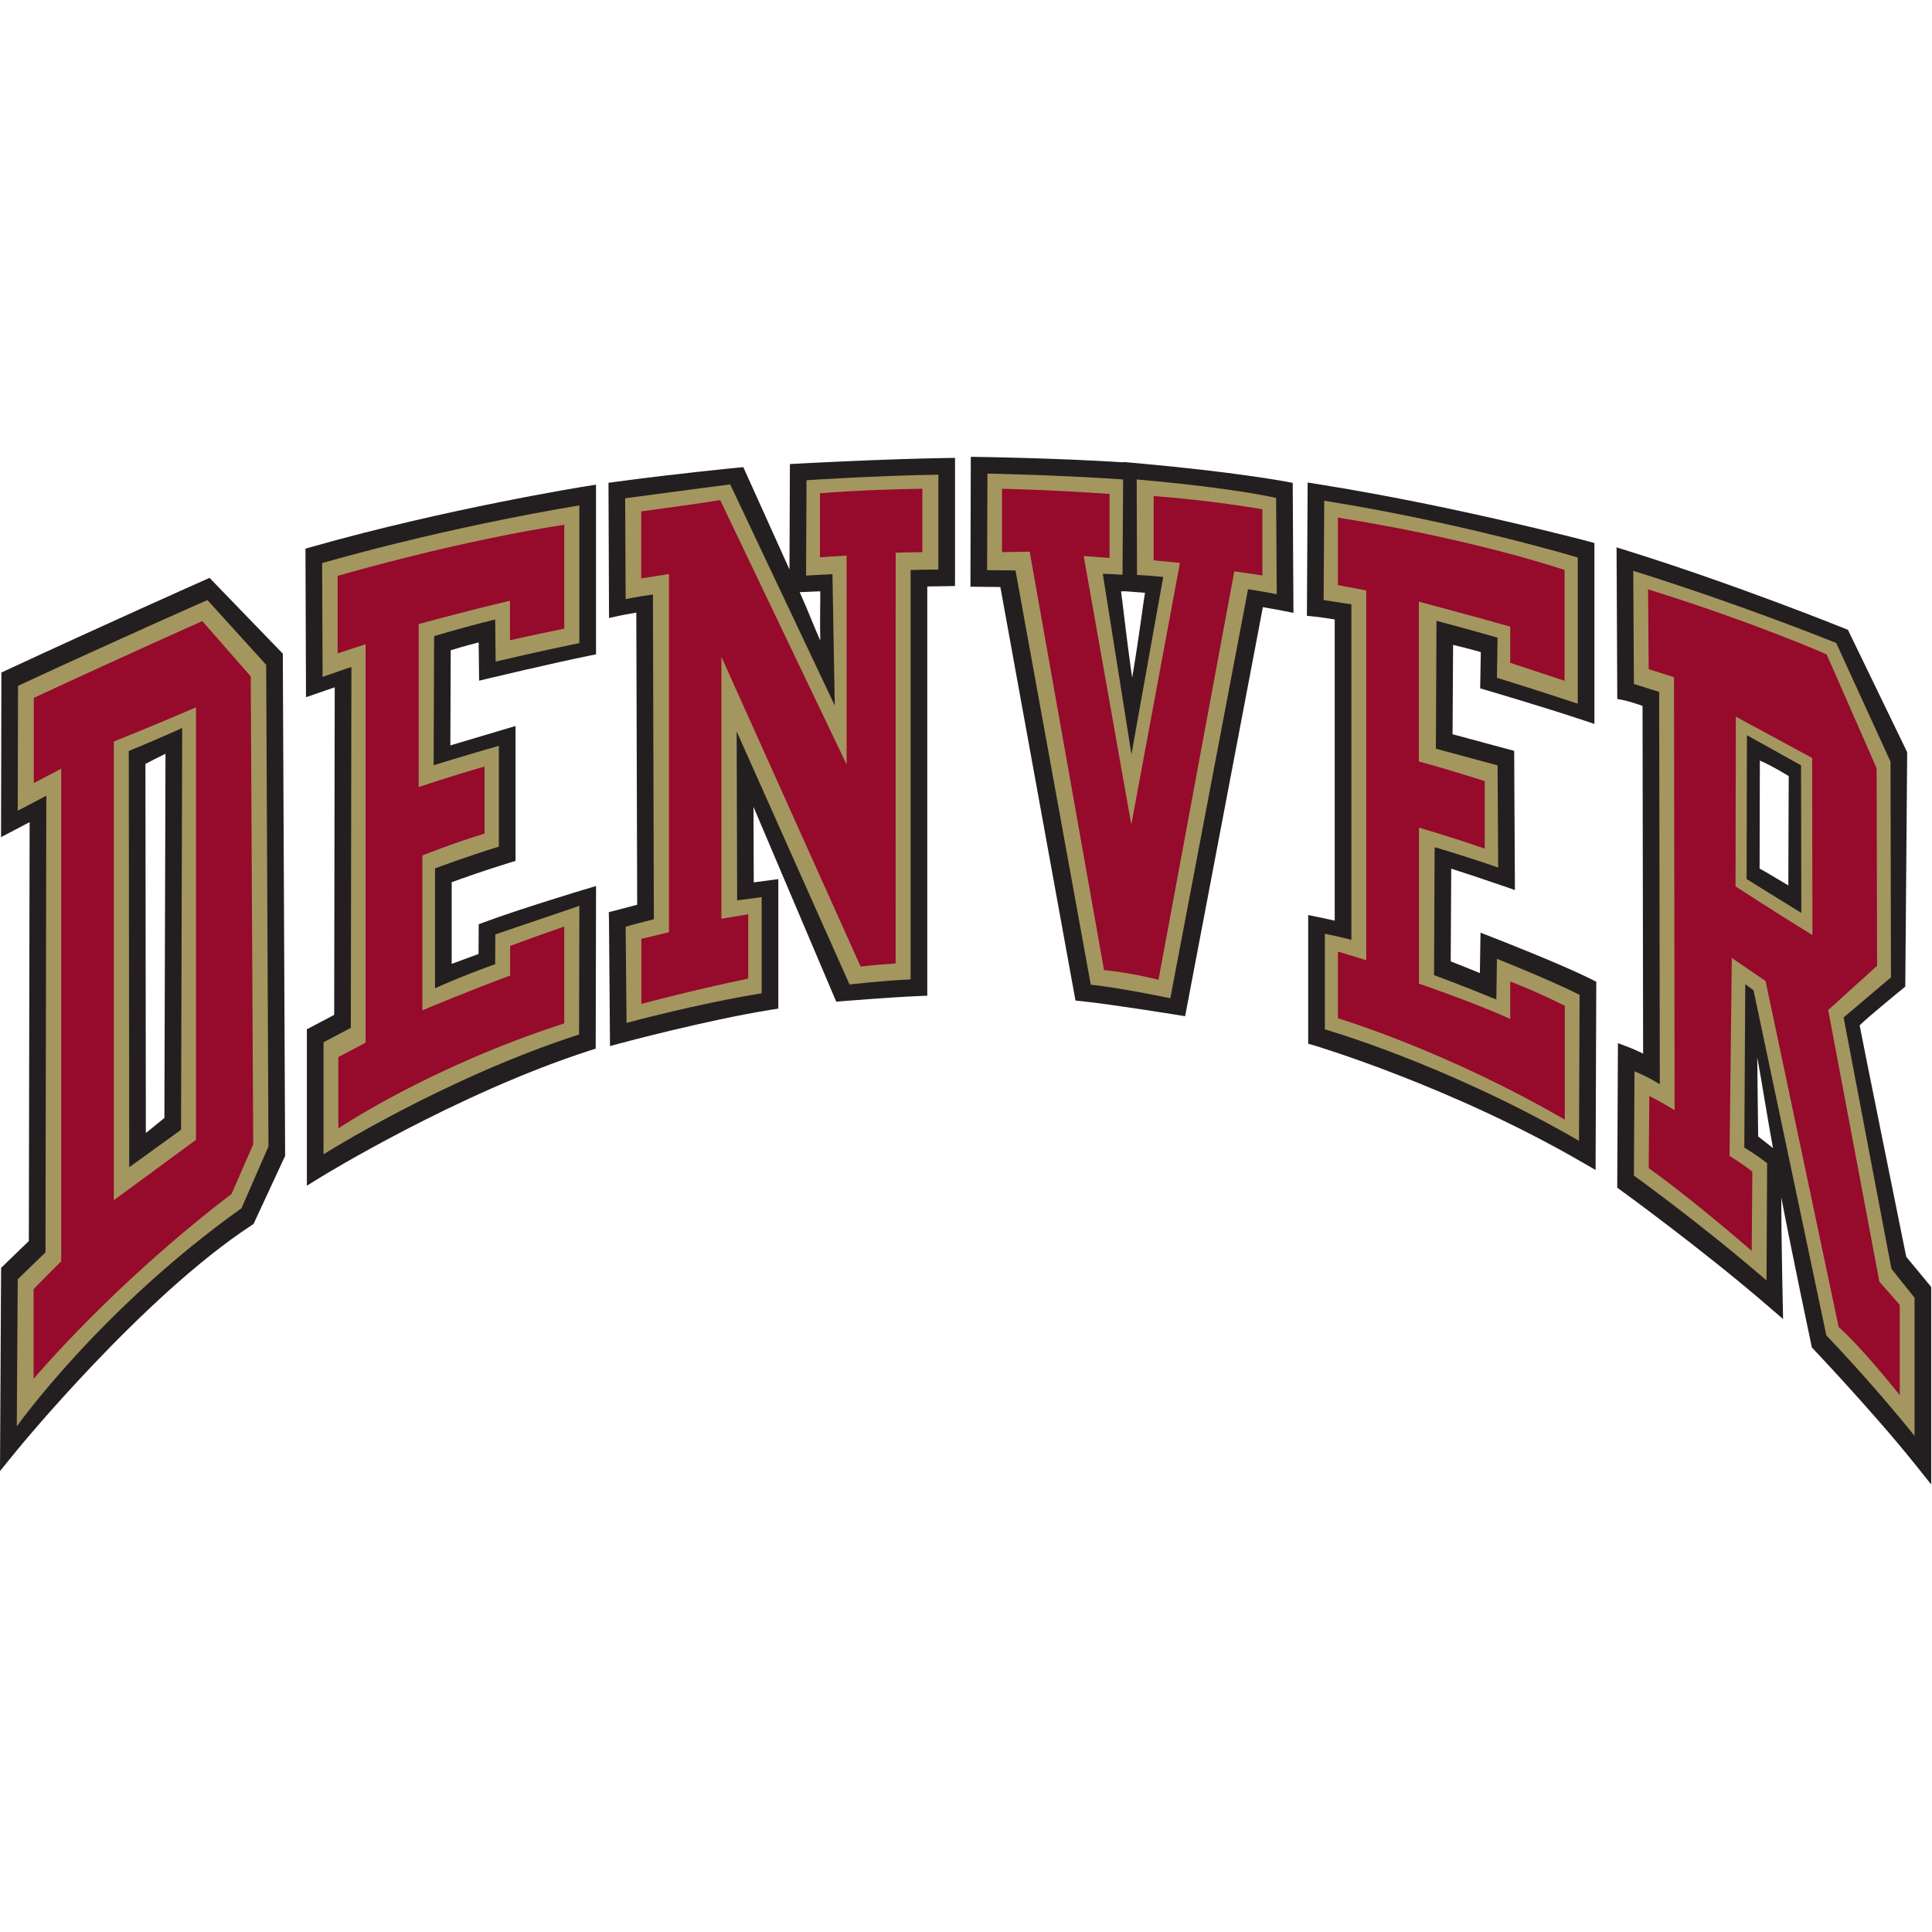
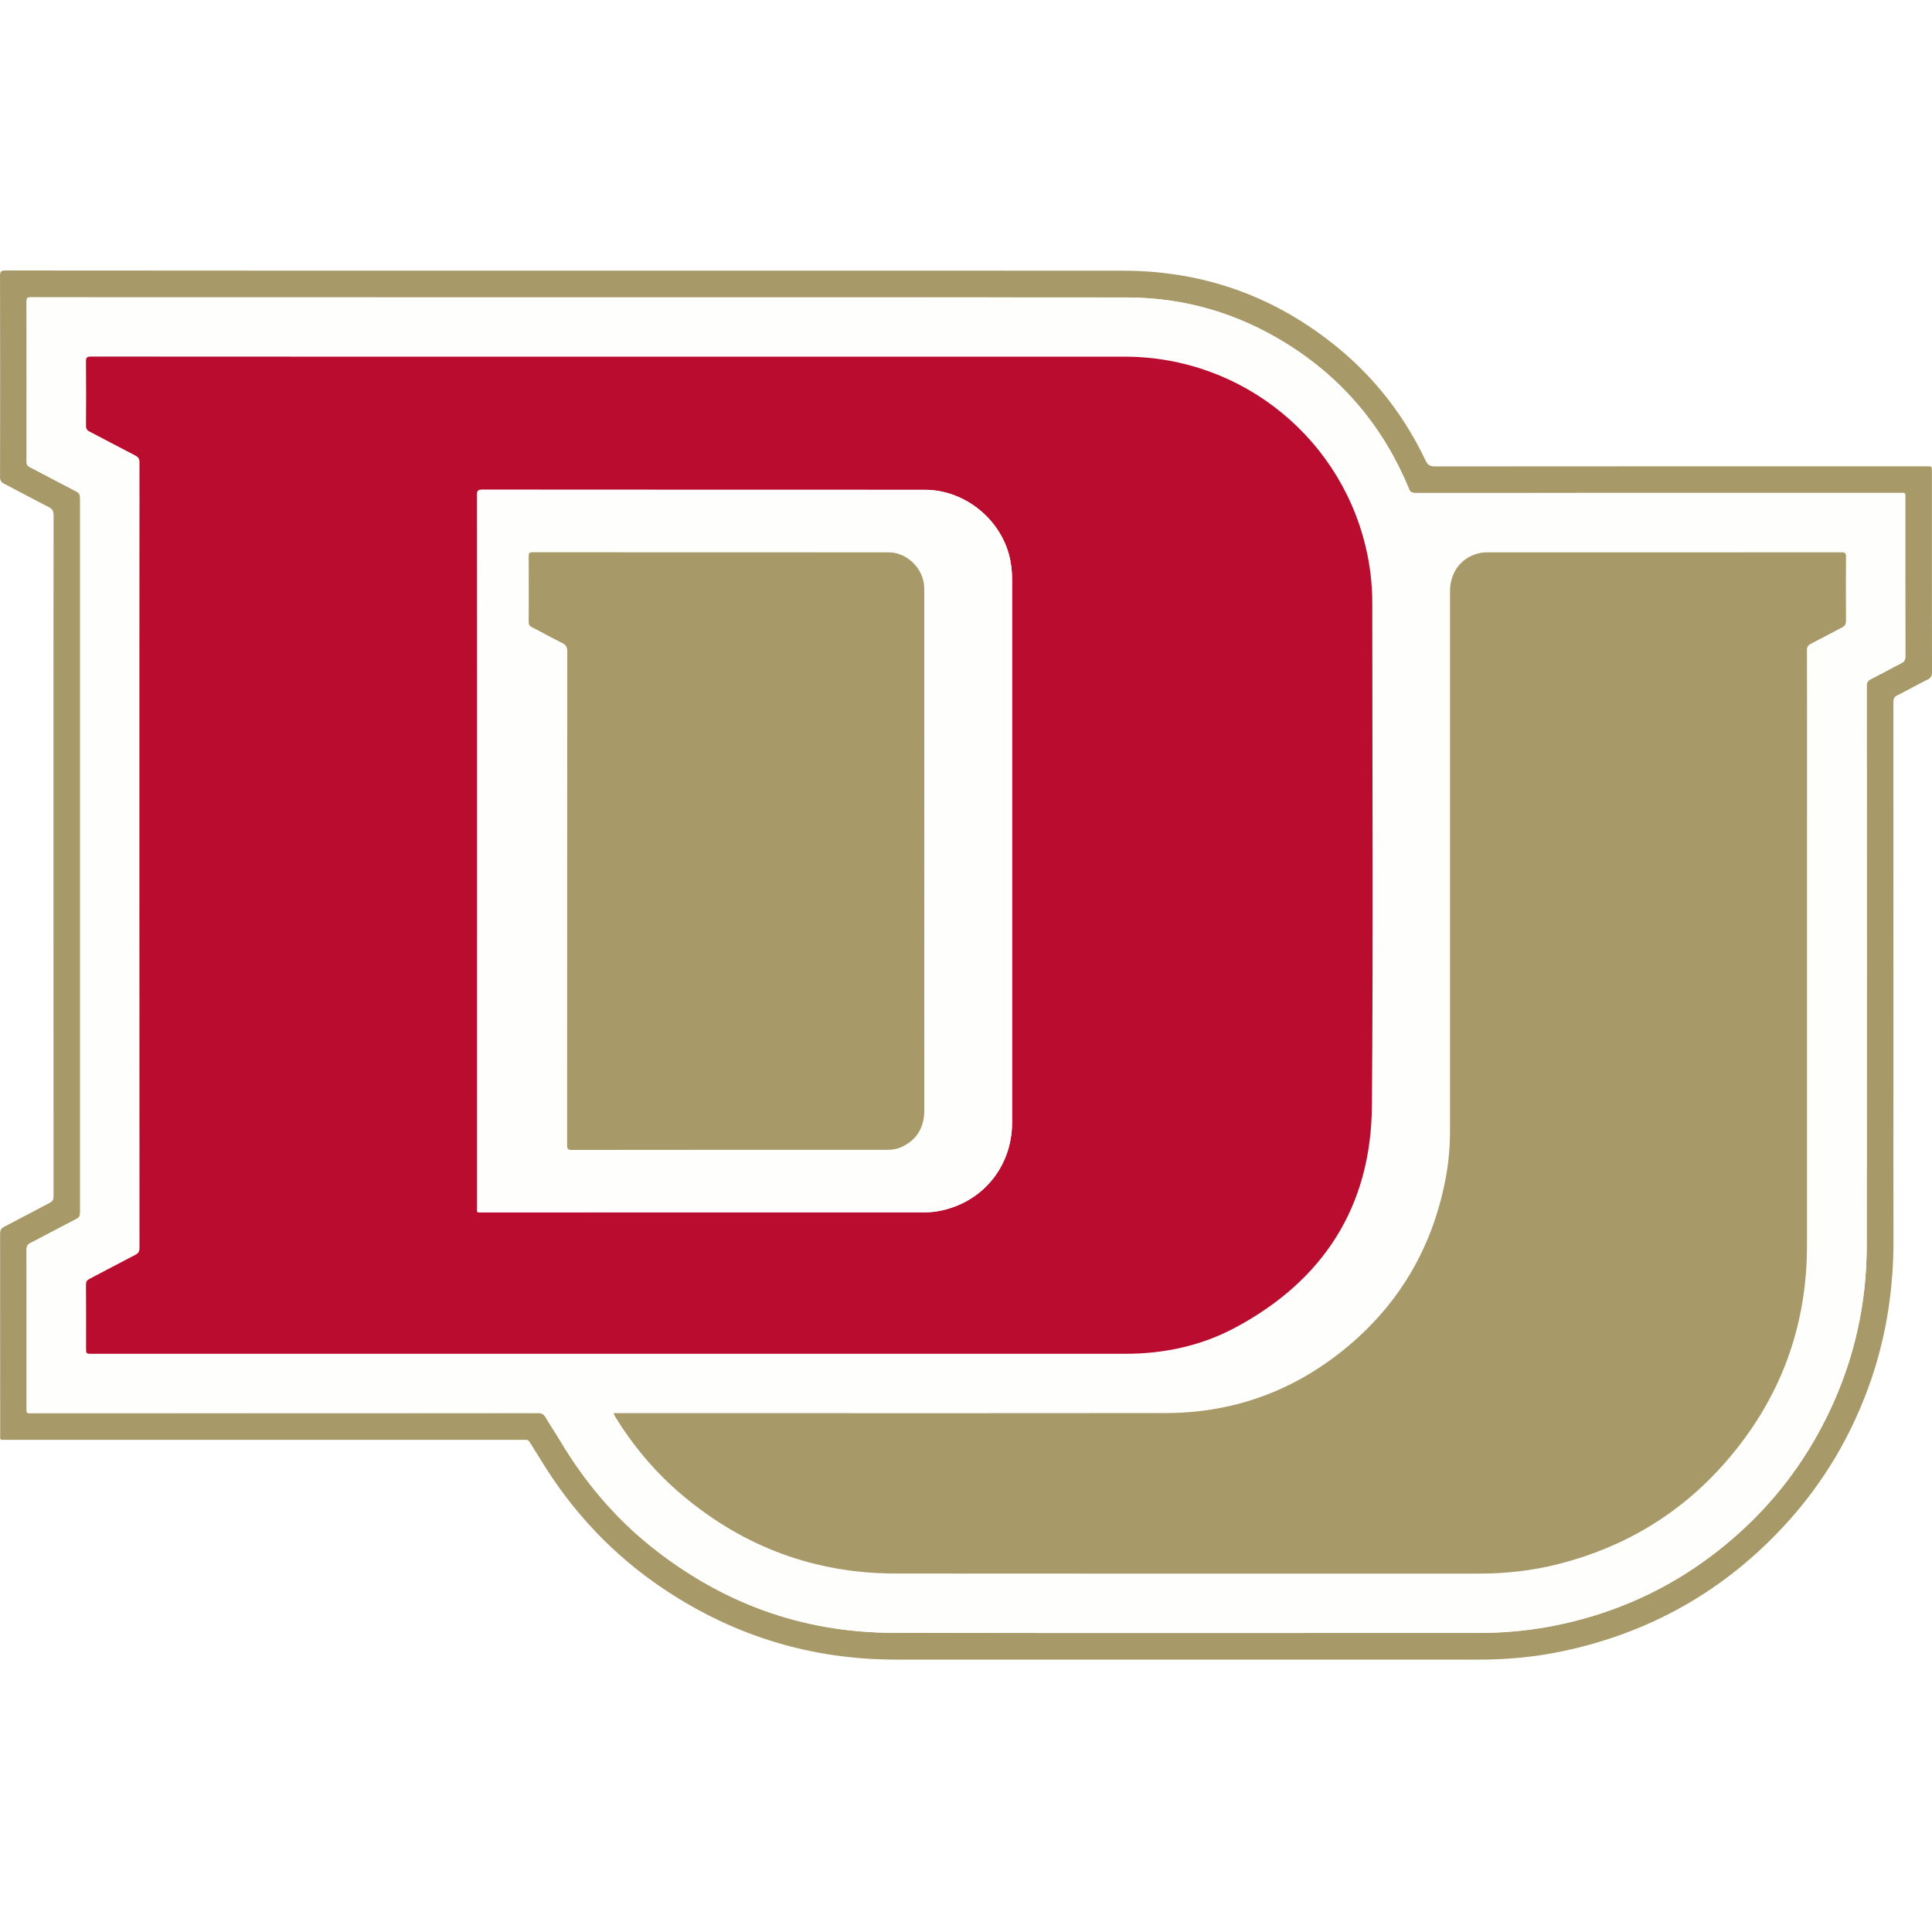
- <svg xmlns="http://www.w3.org/2000/svg" width="200px" height="200px" viewBox="0 0 200 200" version="1.1">
-   <g id="denver" stroke="none" stroke-width="1" fill="none" fill-rule="evenodd">
-     <g id="denver_BGL">
-       <g id="denver" transform="translate(0, 47)">
-         <g id="g10" transform="translate(100, 53.41763) scale(-1, 1) rotate(-180) translate(-100, -53.41763) translate(0, 0.160923)" fill-rule="nonzero">
-           <g id="g12">
-             <path d="M117.202,83.534 C116.653,87.239 116.217,91.322 116.049,92.461 C116.152,92.457 116.292,92.451 116.33,92.451 L116.347,92.475 C116.742,92.446 117.928,92.356 118.526,92.31 C118.351,91.298 117.84,87.206 117.202,83.534 L117.202,83.534 Z M133.047,103.833 C132.994,103.843 127.726,104.826 117.995,105.699 L117.995,105.7 C117.995,105.7 117.939,105.704 117.93,105.705 C117.721,105.724 117.521,105.743 117.307,105.761 L116.275,105.851 C116.275,105.851 116.275,105.819 116.275,105.816 C109.502,106.253 101.548,106.37 101.465,106.371 L100.496,106.385 L100.459,92.94 C100.459,92.94 102.723,92.916 103.556,92.907 C103.828,91.407 111.333,50.098 111.333,50.098 L112.047,50.023 C115.092,49.701 121.699,48.636 121.765,48.625 L122.685,48.477 C122.685,48.477 130.402,89.085 130.732,90.822 C131.703,90.661 132.735,90.46 132.749,90.457 L133.897,90.232 L133.822,103.686 L133.047,103.833 Z M182.154,63.755 C182.156,64.728 182.174,72.73 182.179,74.944 C183.832,74.193 184.745,73.568 185.168,73.333 C185.17,72.466 185.123,64.506 185.129,62.015 C183.673,62.873 182.704,63.479 182.154,63.755 Z M182.007,36.025 C182.006,36.274 181.919,42.458 181.911,44.215 C182.285,42.249 183.093,37.178 183.539,34.828 C183.089,35.177 182.23,35.852 182.007,36.025 Z M199.919,0 L199.919,20.446 L199.698,20.712 C199.626,20.8 197.333,23.573 197.333,23.573 C197.333,23.573 192.657,46.674 192.511,47.519 C193.028,48.116 197.234,51.542 197.234,51.542 L197.431,75.808 L191.298,88.474 L190.956,88.613 C190.847,88.657 179.917,93.077 168.596,96.621 L167.346,97.013 L167.42,81.322 L168.185,81.167 C168.192,81.165 168.853,81.018 170.035,80.601 C170.038,79.357 170.091,47.552 170.095,44.6 C169.348,44.977 168.815,45.184 168.78,45.197 L167.487,45.692 L167.414,30.724 L167.812,30.436 C167.896,30.375 176.282,24.295 183.009,18.482 L184.585,17.122 C184.585,17.122 184.384,25.724 184.402,29.703 C185.459,24.142 187.562,14.186 187.562,14.186 C187.562,14.186 193.95,7.464 198.213,2.133 L199.919,0 L199.919,0 Z M154.544,56.626 L153.261,57.124 C153.261,57.124 153.216,54.19 153.197,52.942 C151.818,53.507 150.784,53.916 150.178,54.153 C150.184,55.187 150.22,61.833 150.231,63.75 C151.408,63.372 153.321,62.748 155.545,61.98 L156.823,61.538 L156.748,75.944 C156.748,75.944 151.495,77.362 150.37,77.666 C150.377,78.807 150.413,85.159 150.423,86.916 C151.123,86.752 152.108,86.506 153.291,86.175 C153.275,85.221 153.227,82.415 153.227,82.415 L153.927,82.209 C153.986,82.192 159.867,80.462 163.792,79.154 L165.053,78.734 L165.053,97.465 L164.342,97.655 C164.206,97.691 150.605,101.299 136.468,103.55 L135.366,103.725 L135.291,89.925 L136.157,89.838 C136.167,89.837 137.021,89.747 138.169,89.547 L138.169,58.369 C137.446,58.535 136.704,58.688 136.573,58.715 L135.423,58.95 L135.423,45.631 L136.11,45.428 C136.249,45.386 150.215,41.212 163.743,33.383 L165.175,32.555 L165.247,52.044 L164.716,52.311 C161.528,53.911 154.828,56.516 154.544,56.626 L154.544,56.626 Z M50.178,58.228 L49.555,57.998 C49.555,57.998 49.543,55.736 49.539,54.918 C48.896,54.682 47.872,54.306 46.758,53.896 L46.758,62.346 C47.83,62.738 50.169,63.574 52.69,64.348 L53.367,64.556 L53.367,78.521 C53.367,78.521 48.279,77.006 46.62,76.511 C46.627,78.426 46.655,85.277 46.659,86.36 C47.228,86.538 48.186,86.822 49.55,87.173 C49.564,86.002 49.598,83.211 49.598,83.211 L50.764,83.489 C50.829,83.505 57.317,85.05 60.932,85.781 L61.7,85.936 L61.7,103.502 L60.592,103.327 C60.451,103.304 46.286,101.036 32.32,97.076 L31.621,96.878 L31.677,81.498 C31.677,81.498 34.544,82.489 34.651,82.525 C34.647,80.093 34.596,49.689 34.594,48.616 C33.904,48.252 31.762,47.12 31.762,47.12 L31.768,46.545 L31.768,30.931 L33.229,31.834 C33.368,31.92 47.281,40.471 61.005,44.908 L61.667,45.122 L61.703,61.954 L60.467,61.584 C60.403,61.564 54.018,59.647 50.178,58.228 Z M82.785,92.375 C82.854,92.379 84.134,92.423 84.913,92.464 C84.93,91.729 84.863,89.391 84.913,87.366 C84.32,88.679 83.645,90.469 82.785,92.375 Z M82.673,105.684 L81.771,105.634 C81.771,105.634 81.734,96.867 81.725,94.723 C79.479,99.702 76.947,105.315 76.947,105.315 L76.264,105.25 C76.203,105.244 70.115,104.657 63.823,103.809 L62.99,103.697 L63.046,89.699 L64.203,89.951 C64.211,89.952 64.87,90.094 65.87,90.256 C65.877,88.241 65.956,61.38 65.961,60.015 C65.128,59.797 63.02,59.244 63.02,59.244 L63.041,58.503 L63.147,45.387 L64.344,45.708 C64.431,45.732 73.116,48.061 79.765,49.136 L80.57,49.266 L80.57,62.669 C80.57,62.669 78.731,62.426 78.028,62.333 C78.024,63.48 78.013,66.602 78.001,70.147 C80.48,64.312 86.568,49.98 86.568,49.98 L87.258,50.037 C87.307,50.041 92.135,50.438 95.074,50.562 L95.992,50.6 C95.992,50.6 95.992,91.161 95.992,92.962 C96.839,92.975 98.858,93.009 98.858,93.009 L98.865,93.951 L98.865,106.275 L97.893,106.26 C91.376,106.159 82.759,105.689 82.673,105.684 L82.673,105.684 Z M17.018,37.943 C16.695,37.68 16.026,37.137 15.098,36.383 C15.094,39.962 15.055,73.532 15.054,74.592 C15.505,74.831 16.235,75.21 17.131,75.646 C17.123,72.869 17.02,38.796 17.018,37.943 Z M0.144,84.055 L0.107,67.013 C0.107,67.013 2.288,68.159 3.066,68.567 C3.061,65.637 2.986,25.969 2.985,25.201 C2.519,24.751 0.115,22.427 0.115,22.427 L0.11,22.022 L0,1.393 L1.715,3.5 C1.844,3.659 14.736,19.422 26.019,26.819 L26.247,26.969 L29.517,34.02 L29.276,86.007 L21.693,93.854 L21.081,93.582 C20.979,93.536 10.727,88.973 0.696,84.311 L0.144,84.055 L0.144,84.055 Z" id="path14" fill="#231F20" />
-             <path d="M67.591,92.131 C65.947,91.91 64.766,91.652 64.766,91.652 L64.718,102.093 C71.064,102.949 75.589,103.53 75.589,103.53 L86.413,80.637 L86.174,94.239 C85.477,94.203 83.444,94.095 83.444,94.095 L83.492,103.961 C83.492,103.961 90.568,104.434 97.141,104.536 L97.141,94.718 C95.862,94.706 94.267,94.67 94.267,94.67 L94.267,52.285 C91.274,52.159 87.946,51.758 87.946,51.758 L76.26,77.955 L76.308,60.474 C76.308,60.474 77.469,60.6 78.846,60.81 L78.846,50.848 C72.069,49.753 64.861,47.783 64.861,47.783 L64.766,57.744 C64.766,57.744 66.541,58.241 67.687,58.511 L67.591,92.131" id="path16" fill="#A4965F" />
-             <path d="M186.444,74.444 L186.473,59.17 C183.041,61.277 180.811,62.678 180.811,62.678 L180.841,77.57 L186.444,74.444 Z M171.758,82.042 L171.822,41.429 C170.455,42.291 169.204,42.77 169.204,42.77 L169.14,31.978 C169.14,31.978 176.03,27.032 182.869,21.123 L182.933,33.256 C181.638,34.267 180.57,34.875 180.57,34.875 L180.669,51.798 L181.528,51.159 L189.063,15.439 C189.063,15.439 193.852,10.461 198.195,5.03 L198.195,19.334 L195.8,22.328 L190.851,48.349 L195.752,52.5 L195.705,74.826 L190.085,87.111 C190.085,87.111 180.49,91.008 169.076,94.582 L169.14,82.872 L171.758,82.042 L171.758,82.042 Z" id="path18" fill="#A4965F" />
-             <path d="M139.893,91.11 L139.893,56.371 C139.245,56.581 137.148,57.01 137.148,57.01 L137.148,47.112 C137.148,47.112 149.664,43.56 163.457,35.578 L163.52,50.688 C160.336,52.287 154.964,54.416 154.964,54.416 L154.9,50.201 C151.834,51.478 148.45,52.731 148.45,52.731 L148.514,65.974 C148.514,65.974 151.367,65.154 155.091,63.867 L155.028,74.443 C155.028,74.443 151.689,75.347 148.642,76.167 L148.705,89.41 C148.705,89.41 152.19,88.487 155.027,87.661 L154.964,83.511 C154.964,83.511 159.342,82.158 163.329,80.829 L163.329,95.963 C163.329,95.963 151.336,99.569 137.084,101.838 L137.02,91.557 L139.893,91.11" id="path20" fill="#A4965F" />
-             <path d="M105.123,94.622 L112.914,51.742 C116.021,51.413 121.151,50.337 121.151,50.337 L129.197,92.674 C130.323,92.524 132.167,92.163 132.167,92.163 L132.103,102.125 C132.103,102.125 127.92,103.147 117.671,104.041 L117.703,94.159 C117.703,94.159 119.064,94.089 120.417,93.951 L117.128,75.592 L114.159,94.27 C114.159,94.27 114.829,94.27 116.202,94.175 L116.266,104.041 C109.28,104.526 102.218,104.647 102.218,104.647 L102.186,94.654 L105.123,94.622" id="path22" fill="#A4965F" />
-             <path d="M36.317,47.272 L36.377,84.624 C35.341,84.305 35.267,84.232 33.396,83.607 L33.348,95.388 C47.42,99.379 59.976,101.351 59.976,101.351 L59.976,87.103 C56.302,86.36 51.308,85.187 51.308,85.187 L51.26,89.545 C48.003,88.755 44.938,87.821 44.938,87.821 L44.89,74.459 C44.89,74.459 48.338,75.525 51.643,76.47 L51.643,66.03 C48.153,64.959 45.034,63.779 45.034,63.779 L45.034,51.375 C45.034,51.375 47.544,52.524 51.26,53.865 L51.276,56.946 L59.976,59.9 L59.944,46.585 C45.944,42.059 33.492,34.181 33.492,34.181 L33.492,45.779 L36.317,47.272" id="path24" fill="#A4965F" />
-             <path d="M18.741,36.72 L13.377,32.84 L13.329,75.932 C13.329,75.932 16.625,77.285 18.86,78.313 L18.741,36.72 Z M21.471,91.557 C21.471,91.557 12.006,87.389 1.866,82.677 L1.835,69.749 C1.835,69.749 3.44,70.573 4.794,71.303 L4.708,24.028 C3.637,22.98 1.835,21.25 1.835,21.25 L1.739,6.021 C1.739,6.021 10.377,18.178 24.996,28.595 L27.792,34.995 L27.554,84.852 L21.471,91.557 L21.471,91.557 Z" id="path26" fill="#A4965F" />
-             <path d="M20.289,35.678 C16.49,32.894 11.78,29.428 11.78,29.428 L11.78,76.913 C11.78,76.913 15.663,78.452 20.289,80.452 L20.289,35.678 Z M20.944,89.377 C20.944,89.377 13.634,86.139 3.495,81.427 L3.495,72.615 C3.495,72.615 4.984,73.369 6.337,74.1 L6.337,23.106 C5.265,22.058 3.479,20.22 3.479,20.22 L3.475,10.929 C3.475,10.929 11.653,20.699 23.967,30.074 L26.212,35.211 L25.956,83.654 L20.944,89.377 L20.944,89.377 Z" id="path28" fill="#960A2C" />
-             <path d="M35.024,44.246 L35.024,36.863 C35.024,36.863 44.411,43.208 58.412,47.735 L58.412,57.756 C58.412,57.756 56.666,57.176 52.808,55.751 L52.808,52.68 C49.093,51.339 43.725,49.088 43.725,49.088 L43.725,65.114 C43.725,65.114 46.668,66.311 50.158,67.383 L50.158,74.321 C46.854,73.375 43.341,72.202 43.341,72.202 L43.341,89.072 C43.341,89.072 48.584,90.503 52.792,91.485 L52.792,87.396 C52.792,87.396 54.738,87.851 58.412,88.593 L58.412,99.347 C58.412,99.347 49.025,98.054 34.952,94.063 L34.952,86.033 C34.952,86.033 37.15,86.767 37.85,86.983 L37.85,45.739 L35.024,44.246" id="path30" fill="#960A2C" />
-             <path d="M69.251,94.251 L69.251,57.17 C68.106,56.9 66.394,56.482 66.394,56.482 L66.394,49.754 C66.394,49.754 71.886,51.223 77.457,52.369 L77.457,59.026 C76.08,58.816 74.679,58.565 74.679,58.565 L74.679,85.682 L89.095,53.608 C89.095,53.608 90.213,53.777 92.717,53.937 L92.719,96.459 C92.719,96.459 94.202,96.507 95.481,96.52 L95.481,103.081 C88.908,102.979 84.88,102.608 84.88,102.608 L84.88,95.98 C84.88,95.98 86.946,96.13 87.643,96.166 L87.643,74.523 L74.554,101.902 C74.554,101.902 72.728,101.59 66.382,100.734 L66.378,93.796 L69.251,94.251" id="path32" fill="#960A2C" />
-             <path d="M106.612,96.454 L114.287,53.254 C117.393,52.925 119.926,52.249 119.926,52.249 L127.774,94.532 C128.9,94.382 130.682,94.101 130.682,94.101 L130.682,100.956 C130.682,100.956 125.47,101.877 119.427,102.321 L119.427,95.669 C119.427,95.669 120.794,95.544 122.147,95.406 L117.112,68.313 L112.185,96.113 C112.185,96.113 113.472,96.028 114.861,95.921 L114.861,102.542 C107.875,103.027 103.726,103.069 103.726,103.069 L103.726,96.52 L106.624,96.561" id="path34" fill="#960A2C" />
-             <path d="M141.434,92.551 L141.434,54.272 C140.785,54.482 138.504,55.164 138.504,55.164 L138.504,48.262 C138.504,48.262 149.566,44.969 161.988,37.767 L161.988,49.555 C158.804,51.153 156.336,52.069 156.336,52.069 L156.336,48.19 C152.571,49.914 146.89,51.848 146.89,51.848 L146.89,67.993 C146.89,67.993 149.979,67.114 153.702,65.826 L153.702,72.813 C153.702,72.813 149.925,74.028 146.878,74.848 L146.878,91.389 C146.878,91.389 153.499,89.629 156.336,88.803 L156.336,85.055 C156.336,85.055 157.977,84.528 161.964,83.199 L161.964,94.67 C161.964,94.67 152.756,97.825 138.504,100.093 L138.504,93.107 L141.434,92.551" id="path36" fill="#960A2C" />
-             <path d="M187.593,75.211 L187.623,56.871 C184.19,58.979 179.662,61.912 179.662,61.912 L179.692,79.486 L187.593,75.211 Z M173.291,83.574 L173.355,38.739 C171.988,39.601 170.736,40.215 170.736,40.215 L170.673,32.744 C170.673,32.744 174.498,30.097 181.337,24.188 L181.4,32.385 C180.105,33.396 179.038,34.013 179.038,34.013 L179.277,54.511 L182.773,52.117 L190.34,16.293 C190.34,16.293 192.32,14.675 196.662,9.245 L196.662,18.592 L194.555,20.987 L189.255,49.116 L194.315,53.697 L194.267,74.148 L189.095,85.929 C189.095,85.929 182.023,89.092 170.609,92.666 L170.672,84.405 L173.291,83.574 L173.291,83.574 Z" id="path38" fill="#960A2C" />
-           </g>
-         </g>
-       </g>
-     </g>
-   </g>
+ <svg xmlns="http://www.w3.org/2000/svg" width="200" height="200" viewBox="0 0 200 200" fill="none">
+   <path d="M59.291 28.018C39.71 28.018 20.129 28.018 0.548 28.007C0.112 28.007 0 28.108 0 28.552C0.014 35.502 0.014 42.449 0.004 49.399C0.004 49.734 0.105 49.918 0.4 50.07C1.948 50.87 3.477 51.707 5.031 52.493C5.425 52.692 5.544 52.919 5.544 53.352C5.529 63.819 5.533 74.285 5.533 84.752C5.533 97.783 5.533 110.818 5.54 123.849C5.54 124.173 5.464 124.361 5.154 124.52C3.567 125.335 1.998 126.193 0.411 127.012C0.087 127.178 0.007 127.38 0.007 127.719C0.014 134.64 0.014 141.558 0.014 148.479C0.014 149.139 -0.047 149.06 0.588 149.06C18.38 149.06 36.175 149.06 53.967 149.06C54.097 149.06 54.227 149.071 54.357 149.056C54.584 149.035 54.728 149.117 54.847 149.319C55.194 149.9 55.572 150.463 55.922 151.043C59.258 156.555 63.587 161.124 68.964 164.673C76.152 169.412 84.069 171.804 92.686 171.807C112.815 171.815 132.944 171.807 153.073 171.811C155.919 171.811 158.743 171.562 161.527 170.989C170.735 169.095 178.536 164.699 184.877 157.756C188.866 153.391 191.795 148.389 193.71 142.795C195.322 138.077 196.029 133.219 196.011 128.238C195.989 122.457 196.007 116.675 196.007 110.893C196.007 98.165 196.007 85.434 196 72.705C196 72.374 196.058 72.161 196.393 71.995C197.45 71.472 198.478 70.884 199.535 70.358C199.881 70.184 199.996 69.982 199.996 69.596C199.982 62.675 199.986 55.758 199.986 48.836C199.986 48.277 199.986 48.277 199.437 48.277C182.479 48.277 165.523 48.273 148.565 48.291C148.049 48.291 147.8 48.154 147.569 47.675C145.423 43.159 142.444 39.267 138.588 36.083C132.118 30.734 124.659 28.036 116.259 28.029C97.27 28.007 78.28 28.018 59.291 28.018Z" fill="#FEFEFD" />
+   <path d="M59.291 28.018C78.28 28.018 97.269 28.007 116.263 28.022C124.663 28.029 132.121 30.727 138.592 36.075C142.447 39.26 145.426 43.152 147.572 47.667C147.8 48.147 148.049 48.284 148.568 48.284C165.527 48.27 182.482 48.27 199.441 48.27C199.989 48.27 199.989 48.27 199.989 48.829C199.989 55.75 199.985 62.668 200 69.589C200 69.979 199.884 70.177 199.538 70.35C198.481 70.877 197.453 71.461 196.397 71.988C196.061 72.153 196.004 72.366 196.004 72.698C196.011 85.426 196.011 98.158 196.011 110.886C196.011 116.668 195.993 122.449 196.014 128.231C196.032 133.212 195.325 138.066 193.713 142.788C191.798 148.382 188.869 153.384 184.88 157.748C178.536 164.691 170.735 169.088 161.53 170.981C158.746 171.555 155.922 171.804 153.076 171.804C132.947 171.8 112.818 171.807 92.689 171.8C84.073 171.796 76.156 169.405 68.968 164.666C63.59 161.121 59.262 156.547 55.926 151.036C55.576 150.455 55.197 149.893 54.851 149.312C54.732 149.11 54.587 149.027 54.36 149.049C54.23 149.06 54.101 149.052 53.971 149.052C36.179 149.052 18.383 149.052 0.591 149.052C-0.047 149.052 0.018 149.132 0.018 148.472C0.018 141.55 0.018 134.633 0.011 127.711C0.011 127.372 0.09 127.174 0.415 127.005C2.002 126.189 3.57 125.331 5.157 124.512C5.468 124.354 5.543 124.166 5.543 123.841C5.536 110.81 5.536 97.776 5.536 84.745C5.536 74.278 5.533 63.811 5.547 53.344C5.547 52.912 5.428 52.684 5.035 52.486C3.48 51.7 1.951 50.863 0.404 50.062C0.108 49.911 0.007 49.727 0.007 49.392C0.018 42.441 0.021 35.495 0.003 28.545C0.003 28.105 0.115 28 0.552 28C20.129 28.018 39.71 28.018 59.291 28.018ZM60.643 30.784C44.38 30.784 28.114 30.784 11.851 30.784C8.966 30.784 6.084 30.788 3.199 30.781C2.925 30.781 2.755 30.788 2.755 31.156C2.766 36.721 2.766 42.286 2.759 47.848C2.759 48.104 2.853 48.23 3.069 48.346C4.678 49.186 6.276 50.044 7.891 50.874C8.209 51.036 8.299 51.231 8.299 51.574C8.292 76.225 8.292 100.877 8.299 125.529C8.299 125.865 8.205 126.038 7.906 126.193C6.319 127.012 4.746 127.859 3.159 128.678C2.864 128.83 2.755 128.999 2.755 129.338C2.766 134.817 2.763 140.295 2.763 145.774C2.763 145.86 2.77 145.947 2.763 146.034C2.748 146.218 2.827 146.301 3.015 146.29C3.145 146.282 3.275 146.29 3.405 146.29C20.836 146.29 38.271 146.29 55.702 146.279C56.088 146.279 56.297 146.398 56.485 146.722C56.968 147.541 57.502 148.327 57.989 149.146C60.477 153.319 63.543 156.994 67.337 160.046C74.67 165.939 83.041 169.012 92.458 169.03C112.659 169.07 132.861 169.041 153.062 169.044C155.432 169.044 157.78 168.853 160.109 168.439C167.918 167.043 174.731 163.631 180.534 158.239C184.256 154.776 187.196 150.726 189.378 146.131C191.96 140.699 193.237 134.965 193.244 128.963C193.266 109.645 193.255 90.328 193.244 71.01C193.244 70.66 193.345 70.473 193.659 70.314C194.712 69.784 195.744 69.207 196.801 68.673C197.129 68.507 197.241 68.32 197.241 67.948C197.226 62.498 197.233 57.048 197.23 51.599C197.23 50.957 197.306 51.029 196.646 51.029C179.936 51.029 163.222 51.025 146.512 51.036C146.187 51.036 146.007 50.971 145.87 50.639C143.252 44.273 139.046 39.224 133.203 35.585C128.15 32.436 122.625 30.802 116.663 30.799C97.987 30.774 79.315 30.784 60.643 30.784Z" fill="#A89968" />
+   <path d="M60.644 30.785C79.316 30.785 97.987 30.774 116.659 30.792C122.621 30.799 128.147 32.429 133.2 35.578C139.043 39.221 143.248 44.27 145.867 50.632C146.004 50.964 146.184 51.029 146.509 51.029C163.219 51.022 179.932 51.022 196.642 51.022C197.302 51.022 197.226 50.95 197.226 51.592C197.23 57.041 197.223 62.491 197.237 67.941C197.237 68.312 197.125 68.504 196.797 68.666C195.744 69.196 194.713 69.777 193.656 70.307C193.338 70.466 193.237 70.653 193.241 71.003C193.248 90.321 193.263 109.638 193.241 128.956C193.234 134.957 191.957 140.689 189.375 146.124C187.193 150.719 184.253 154.769 180.531 158.232C174.728 163.627 167.918 167.036 160.106 168.431C157.776 168.85 155.428 169.037 153.059 169.037C132.857 169.03 112.656 169.059 92.455 169.023C83.038 169.005 74.67 165.932 67.334 160.039C63.54 156.991 60.474 153.312 57.985 149.139C57.498 148.324 56.961 147.538 56.481 146.715C56.29 146.391 56.081 146.272 55.699 146.272C38.267 146.283 20.832 146.283 3.401 146.283C3.271 146.283 3.141 146.275 3.012 146.283C2.828 146.293 2.748 146.21 2.759 146.027C2.766 145.94 2.759 145.853 2.759 145.767C2.759 140.288 2.763 134.81 2.752 129.331C2.752 128.992 2.857 128.822 3.156 128.671C4.743 127.852 6.315 127.005 7.902 126.186C8.202 126.031 8.295 125.858 8.295 125.522C8.288 100.87 8.288 76.218 8.295 51.566C8.295 51.224 8.205 51.033 7.888 50.867C6.276 50.037 4.678 49.179 3.066 48.338C2.849 48.227 2.756 48.097 2.756 47.841C2.763 42.276 2.766 36.71 2.752 31.149C2.752 30.777 2.921 30.77 3.196 30.774C6.081 30.781 8.963 30.777 11.848 30.777C28.114 30.785 44.377 30.785 60.644 30.785ZM63.626 36.923C45.56 36.923 27.491 36.923 9.424 36.916C9.024 36.916 8.891 36.992 8.898 37.425C8.923 39.628 8.916 41.836 8.901 44.043C8.898 44.353 8.977 44.53 9.266 44.678C10.853 45.493 12.418 46.344 14.005 47.159C14.329 47.325 14.441 47.509 14.441 47.88C14.431 61.777 14.431 75.674 14.431 89.574C14.431 102.778 14.427 115.986 14.441 129.19C14.441 129.565 14.319 129.746 14.001 129.908C12.418 130.727 10.849 131.574 9.262 132.393C8.995 132.53 8.898 132.685 8.901 132.988C8.916 135.167 8.909 137.342 8.909 139.52C8.909 140.144 8.909 140.148 9.515 140.148C45.174 140.148 80.834 140.148 116.49 140.148C120.504 140.148 124.356 139.329 127.887 137.432C137.005 132.545 141.928 124.895 142.018 114.525C142.166 97.155 142.058 79.782 142.058 62.412C142.058 60.792 141.899 59.191 141.589 57.604C139.227 45.59 128.688 36.927 116.443 36.927C98.839 36.923 81.231 36.923 63.626 36.923ZM63.543 146.286C63.547 146.362 63.54 146.394 63.55 146.416C63.605 146.517 63.659 146.618 63.72 146.715C65.606 149.767 67.893 152.475 70.641 154.787C77.018 160.154 84.379 162.877 92.711 162.888C112.854 162.91 132.998 162.895 153.141 162.895C155.919 162.895 158.663 162.585 161.35 161.9C168.207 160.154 174.014 156.656 178.659 151.318C184.235 144.916 187.052 137.443 187.055 128.938C187.063 112.199 187.059 95.464 187.059 78.725C187.059 74.92 187.063 71.111 187.052 67.306C187.052 66.971 187.153 66.794 187.452 66.642C188.531 66.098 189.591 65.514 190.666 64.958C190.962 64.807 191.099 64.626 191.095 64.266C191.073 62.058 191.073 59.855 191.095 57.647C191.099 57.269 191.008 57.168 190.623 57.168C178.381 57.178 166.14 57.178 153.895 57.175C153.545 57.175 153.206 57.229 152.875 57.326C151.158 57.835 150.101 59.314 150.101 61.211C150.101 79.822 150.101 98.436 150.101 117.046C150.101 118.752 149.946 120.444 149.625 122.114C148.298 128.963 145.023 134.705 139.703 139.224C134.228 143.873 127.862 146.265 120.667 146.275C101.793 146.301 82.915 146.283 64.041 146.283C63.886 146.286 63.727 146.286 63.543 146.286Z" fill="#FEFEFD" />
+   <path d="M63.626 36.923C81.23 36.923 98.838 36.923 116.443 36.923C128.684 36.923 139.226 45.586 141.589 57.6C141.899 59.187 142.058 60.789 142.058 62.408C142.058 79.782 142.162 97.152 142.018 114.522C141.932 124.891 137.008 132.541 127.887 137.428C124.352 139.321 120.504 140.144 116.49 140.144C80.83 140.144 45.17 140.144 9.514 140.144C8.908 140.144 8.908 140.144 8.908 139.516C8.908 137.338 8.916 135.163 8.901 132.984C8.898 132.681 8.995 132.526 9.262 132.389C10.845 131.571 12.414 130.719 14.001 129.904C14.322 129.738 14.441 129.558 14.441 129.187C14.43 115.982 14.43 102.774 14.43 89.57C14.43 75.674 14.427 61.777 14.441 47.877C14.441 47.505 14.329 47.321 14.005 47.155C12.418 46.34 10.849 45.489 9.265 44.674C8.977 44.526 8.898 44.349 8.901 44.039C8.916 41.832 8.923 39.628 8.898 37.421C8.894 36.988 9.024 36.912 9.424 36.912C27.49 36.926 45.56 36.923 63.626 36.923ZM49.397 88.063C49.397 100.358 49.397 112.653 49.397 124.949C49.397 125.58 49.318 125.497 49.949 125.497C65.231 125.497 80.513 125.5 95.798 125.493C96.198 125.493 96.606 125.461 97.003 125.396C101.579 124.635 104.771 120.859 104.771 116.206C104.771 97.465 104.771 78.728 104.771 59.988C104.771 59.324 104.71 58.668 104.587 58.015C103.794 53.885 99.949 50.704 95.751 50.704C80.469 50.704 65.188 50.708 49.902 50.693C49.477 50.693 49.39 50.805 49.39 51.216C49.401 63.501 49.397 75.782 49.397 88.063Z" fill="#B90C2F" />
+   <path d="M63.543 146.286C63.727 146.286 63.886 146.286 64.044 146.286C82.918 146.286 101.796 146.304 120.67 146.279C127.865 146.268 134.228 143.877 139.706 139.228C145.026 134.708 148.305 128.967 149.628 122.117C149.953 120.447 150.104 118.756 150.104 117.05C150.101 98.439 150.101 79.825 150.104 61.214C150.104 59.321 151.161 57.842 152.878 57.33C153.21 57.233 153.549 57.178 153.899 57.178C166.14 57.182 178.381 57.182 190.626 57.171C191.012 57.171 191.102 57.272 191.098 57.651C191.08 59.858 191.08 62.062 191.098 64.269C191.102 64.633 190.969 64.81 190.669 64.962C189.594 65.517 188.534 66.101 187.456 66.646C187.153 66.797 187.052 66.971 187.055 67.31C187.07 71.115 187.062 74.92 187.062 78.728C187.062 95.467 187.066 112.203 187.059 128.941C187.055 137.446 184.238 144.919 178.662 151.321C174.017 156.659 168.206 160.158 161.354 161.903C158.663 162.588 155.922 162.899 153.145 162.899C133.001 162.899 112.858 162.913 92.714 162.891C84.383 162.884 77.018 160.157 70.645 154.791C67.9 152.479 65.61 149.77 63.723 146.719C63.662 146.621 63.608 146.52 63.554 146.419C63.539 146.394 63.547 146.362 63.543 146.286Z" fill="#A89968" />
+   <path d="M49.398 88.063C49.398 75.782 49.401 63.501 49.387 51.22C49.387 50.809 49.473 50.697 49.899 50.697C65.181 50.708 80.462 50.708 95.748 50.708C99.946 50.708 103.791 53.889 104.584 58.019C104.71 58.672 104.768 59.328 104.768 59.992C104.768 78.732 104.768 97.469 104.768 116.21C104.768 120.862 101.58 124.638 96.999 125.399C96.602 125.464 96.195 125.497 95.794 125.497C80.513 125.5 65.231 125.5 49.946 125.5C49.315 125.5 49.394 125.583 49.394 124.952C49.398 112.653 49.398 100.358 49.398 88.063ZM95.683 88.149C95.683 79.241 95.683 70.332 95.683 61.423C95.683 61.193 95.679 60.962 95.672 60.731C95.596 58.863 93.89 57.185 92.022 57.185C79.723 57.178 67.424 57.185 55.125 57.175C54.779 57.175 54.732 57.297 54.732 57.6C54.743 59.865 54.743 62.127 54.732 64.392C54.732 64.659 54.811 64.799 55.053 64.925C56.106 65.463 57.134 66.047 58.194 66.567C58.605 66.769 58.728 67.01 58.728 67.457C58.717 84.481 58.717 101.509 58.71 118.532C58.71 118.897 58.757 119.048 59.19 119.048C70.089 119.034 80.992 119.037 91.892 119.037C92.39 119.037 92.869 118.954 93.32 118.749C94.969 117.991 95.693 116.678 95.69 114.882C95.675 105.966 95.683 97.058 95.683 88.149Z" fill="#FEFEFD" />
+   <path d="M95.683 88.15C95.683 97.058 95.676 105.967 95.686 114.875C95.69 116.671 94.962 117.981 93.317 118.742C92.87 118.947 92.386 119.03 91.889 119.03C80.989 119.027 70.086 119.027 59.186 119.041C58.757 119.041 58.707 118.89 58.707 118.525C58.714 101.502 58.71 84.474 58.725 67.451C58.725 67.003 58.602 66.762 58.191 66.56C57.131 66.04 56.103 65.456 55.05 64.919C54.808 64.796 54.728 64.652 54.728 64.385C54.739 62.12 54.739 59.858 54.728 57.593C54.728 57.294 54.775 57.168 55.122 57.168C67.421 57.178 79.719 57.171 92.018 57.178C93.883 57.178 95.589 58.856 95.668 60.724C95.679 60.955 95.679 61.186 95.679 61.416C95.683 70.329 95.683 79.237 95.683 88.15Z" fill="#A89968" />
</svg>
